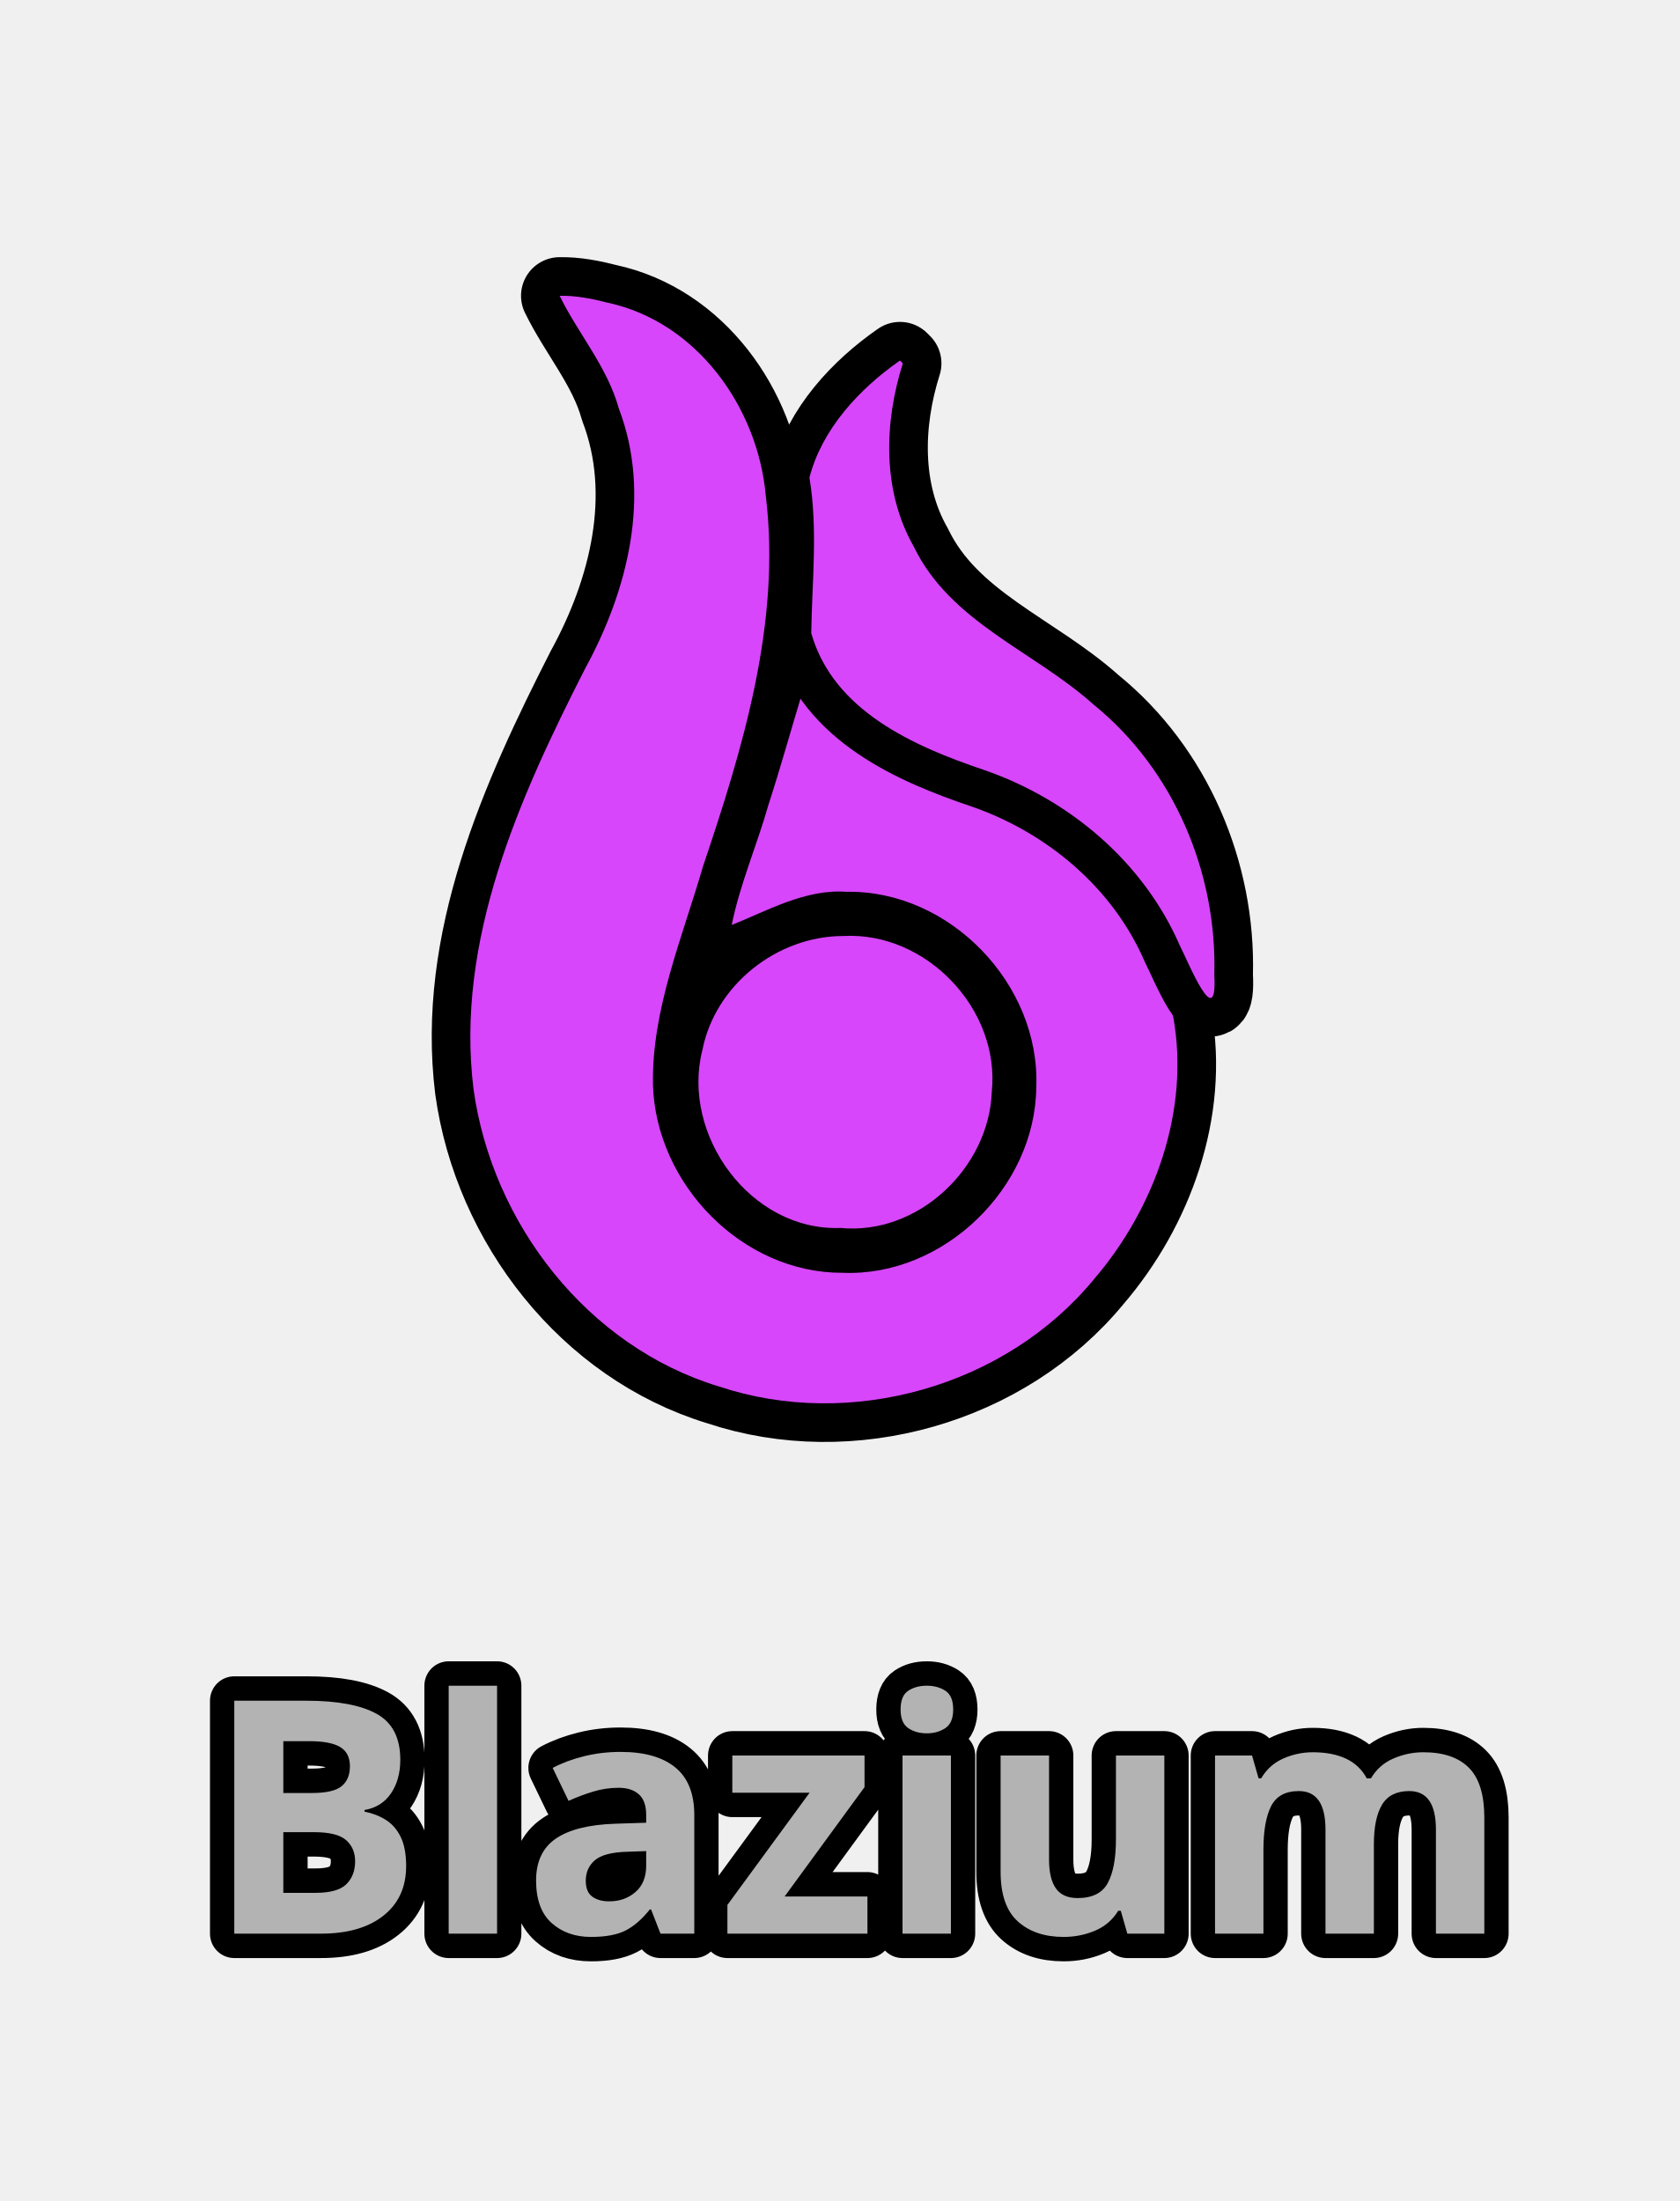
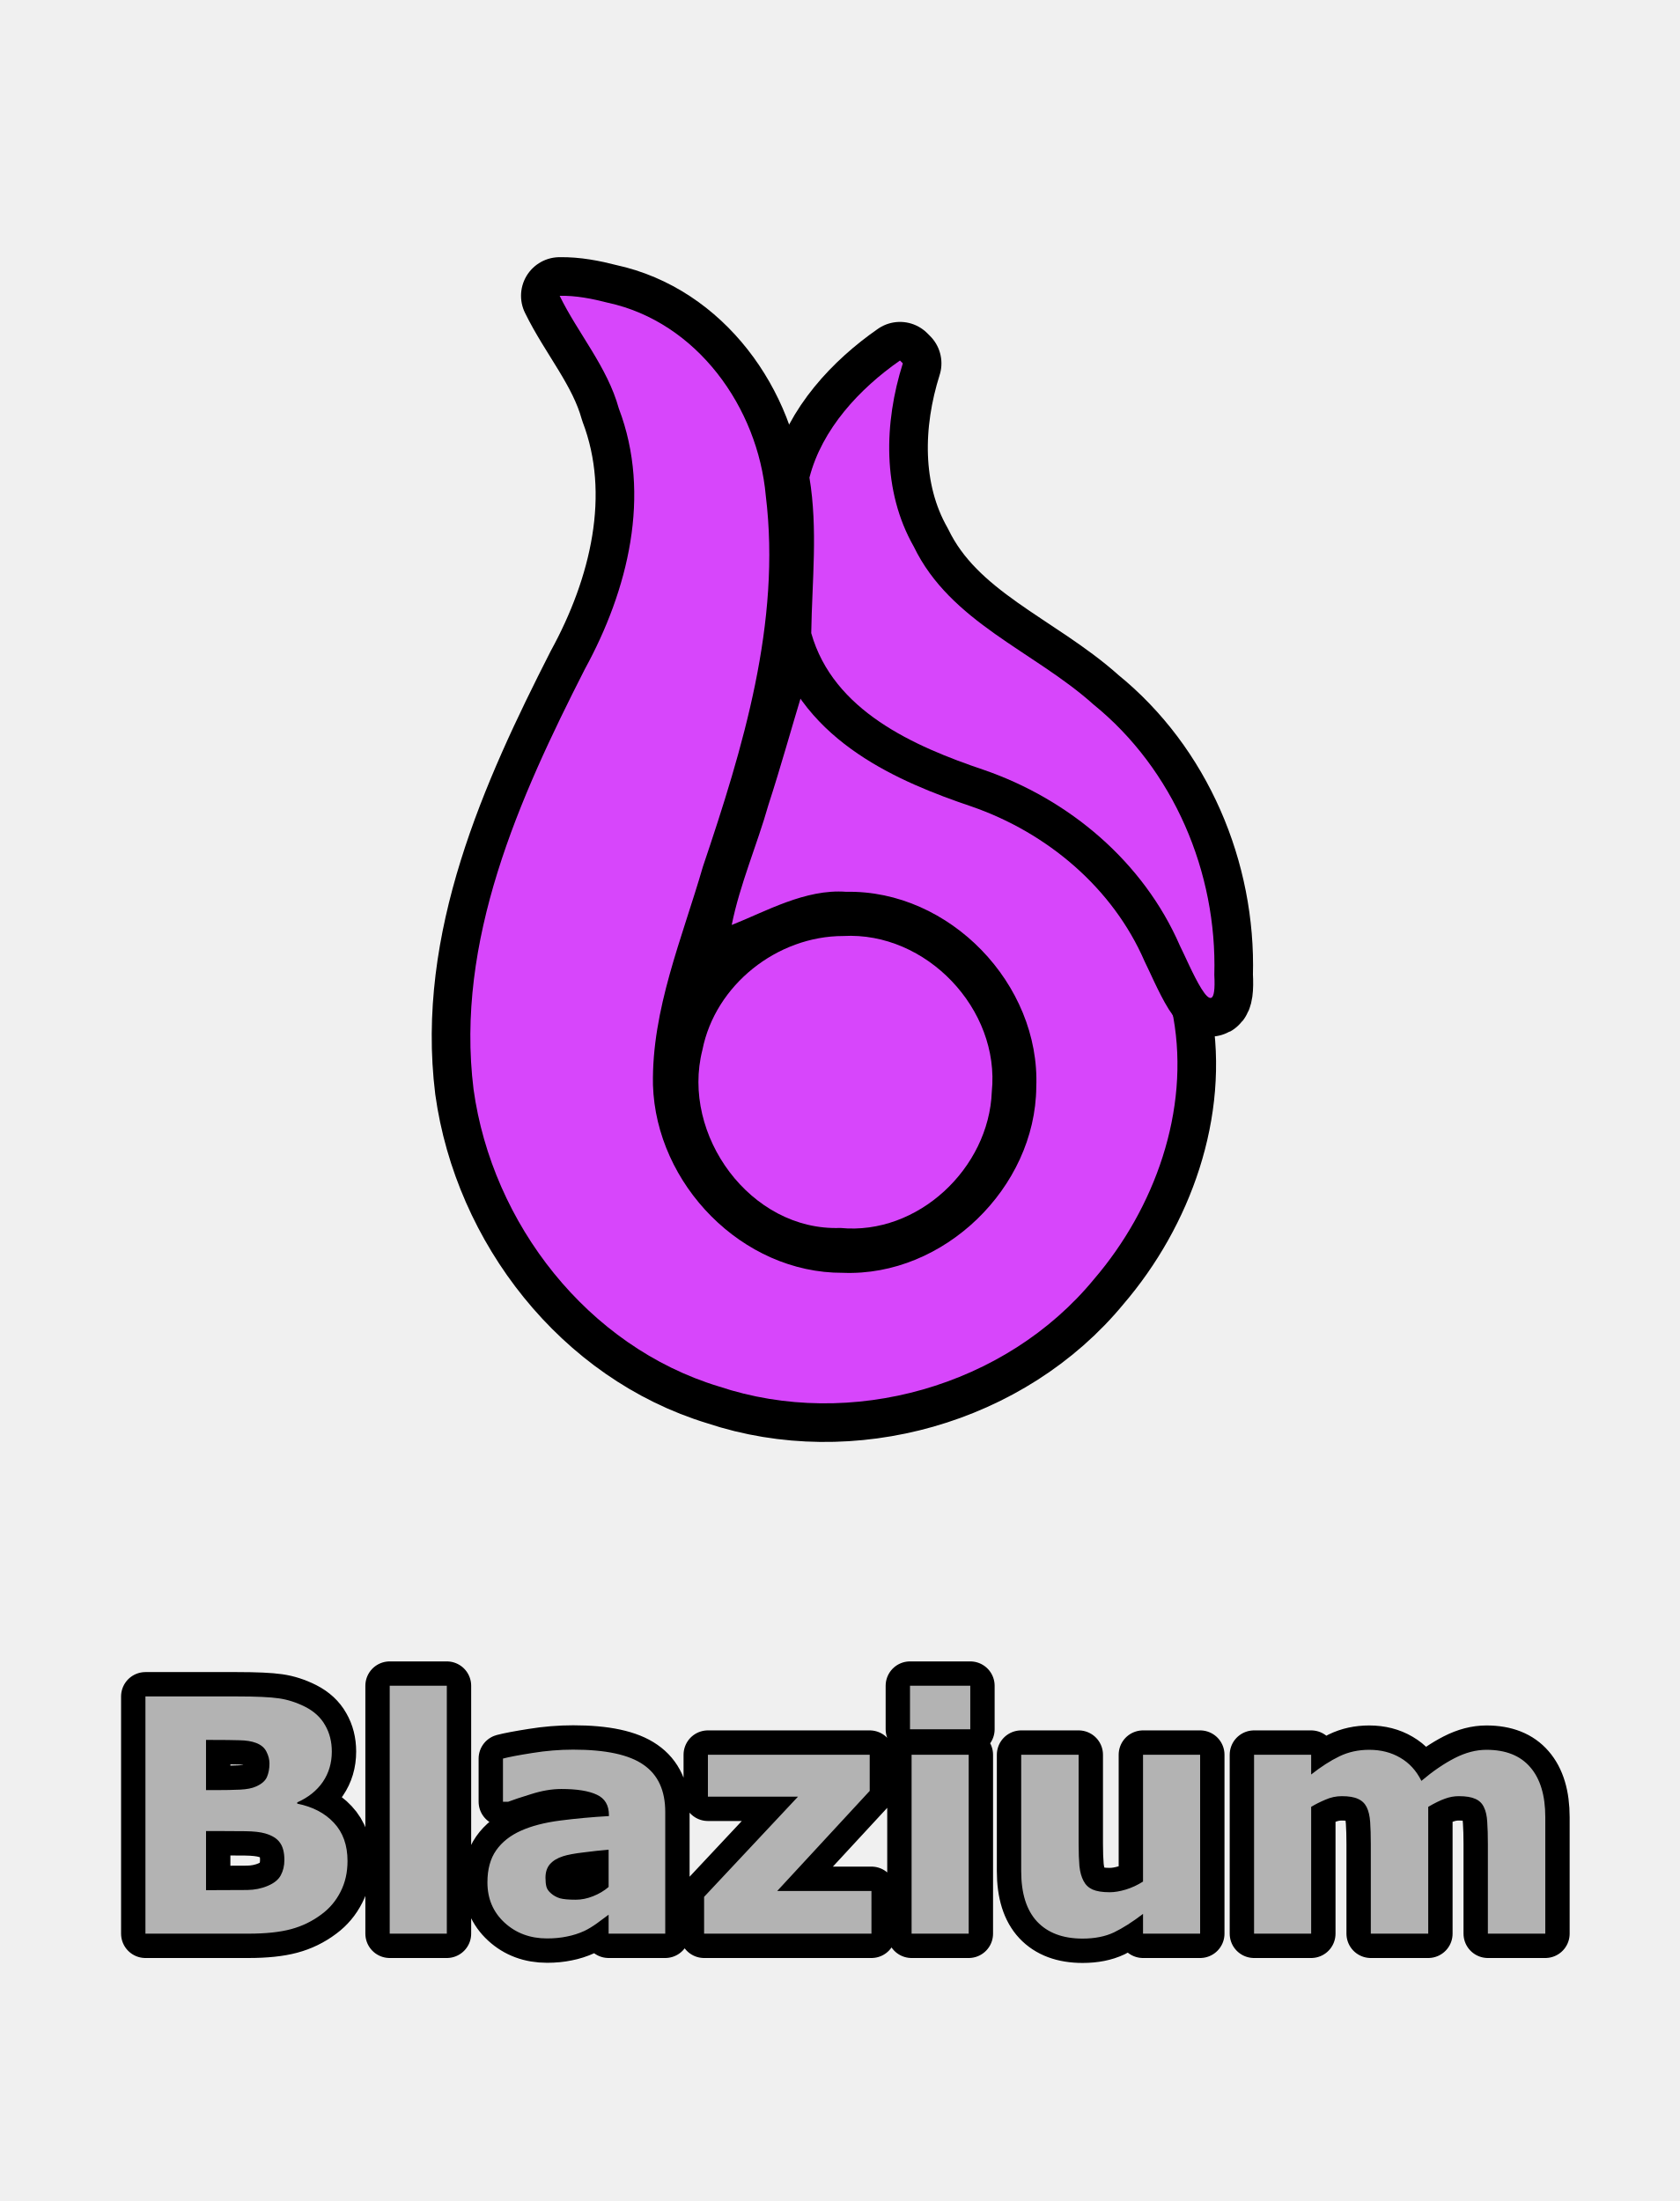
<svg xmlns="http://www.w3.org/2000/svg" xmlns:xlink="http://www.w3.org/1999/xlink" xml:space="preserve" width="2000" height="2621.254" viewBox="0 0 529.167 693.54" version="1.1" id="svg14">
  <defs id="defs12">
    <linearGradient xlink:href="#a" id="f" x1="635.831" x2="721.822" y1="589.778" y2="368.408" gradientTransform="translate(68.3 75.792)scale(.38017)" gradientUnits="userSpaceOnUse" />
    <linearGradient id="a">
      <stop offset=".045" stop-color="#7f24ce" id="stop1" />
      <stop offset=".468" stop-color="#b846e4" id="stop2" />
      <stop offset=".848" stop-color="#d055ee" id="stop3" />
      <stop offset="1" stop-color="#f87cfe" id="stop4" />
    </linearGradient>
    <linearGradient xlink:href="#b" id="e" x1="269.585" x2="488.27" y1="847.204" y2="393.079" gradientTransform="translate(68.3 75.792)scale(.38017)" gradientUnits="userSpaceOnUse" />
    <linearGradient id="b">
      <stop offset=".045" stop-color="#7f24ce" id="stop5" />
      <stop offset=".478" stop-color="#b846e4" id="stop6" />
      <stop offset=".848" stop-color="#d055ee" id="stop7" />
      <stop offset="1" stop-color="#f87cfe" id="stop8" />
    </linearGradient>
    <linearGradient xlink:href="#c" id="d" x1="496.519" x2="635.831" y1="813.477" y2="589.778" gradientTransform="translate(68.3 75.792)scale(.38017)" gradientUnits="userSpaceOnUse" />
    <linearGradient id="c">
      <stop offset=".045" stop-color="#7f24ce" id="stop9" />
      <stop offset=".468" stop-color="#b846e4" id="stop10" />
      <stop offset=".825" stop-color="#d055ee" id="stop11" />
      <stop offset="1" stop-color="#f87cfe" id="stop12" />
    </linearGradient>
  </defs>
  <g stroke="#fff" stroke-linejoin="round" stroke-width="26.458" paint-order="stroke fill markers" id="g14" style="stroke:#000000">
-     <text xml:space="preserve" x="64.747" y="607.943" fill="#414042" stroke-width="15.346" font-family="Inter Alia" font-size="102.582" font-weight="700" style="-inkscape-font-specification:'Inter Alia, Bold';font-variant-ligatures:normal;font-variant-caps:normal;font-variant-numeric:normal;font-variant-east-asian:normal;text-align:start;stroke:#000000;fill:#b3b3b3" transform="scale(.99777 1.00223)" id="text12">
-       <tspan x="64.747" y="607.943" style="-inkscape-font-specification:'Inter Alia, Bold';font-variant-ligatures:normal;font-variant-caps:normal;font-variant-numeric:normal;font-variant-east-asian:normal;stroke:#000000;fill:#b3b3b3" id="tspan12">Blazium</tspan>
-     </text>
+     <path d="m 109.491,586.407 q 0,5.422 -2.199,9.689 -2.149,4.267 -5.947,7.078 -4.398,3.313 -9.696,4.719 -5.248,1.406 -13.344,1.406 h -32.485 v -74.749 h 28.887 q 8.996,0 13.144,0.602 4.198,0.602 8.296,2.661 4.248,2.159 6.297,5.823 2.099,3.614 2.099,8.283 0,5.422 -2.849,9.588 -2.849,4.116 -8.046,6.426 v 0.402 q 7.297,1.456 11.545,6.024 4.298,4.568 4.298,12.048 z M 84.902,555.684 q 0,-1.857 -0.95,-3.715 -0.9,-1.857 -3.249,-2.761 -2.099,-0.803 -5.248,-0.853 -3.099,-0.1 -8.746,-0.1 h -1.799 v 15.813 h 2.999 q 4.548,0 7.746,-0.151 3.199,-0.151 5.048,-1.004 2.599,-1.155 3.398,-2.962 0.8,-1.857 0.8,-4.267 z m 4.698,30.422 q 0,-3.564 -1.399,-5.472 -1.349,-1.958 -4.648,-2.912 -2.249,-0.653 -6.197,-0.703 -3.948,-0.05 -8.246,-0.05 h -4.198 v 18.624 h 1.399 q 8.096,0 11.595,-0.05 3.498,-0.05 6.447,-1.305 2.999,-1.255 4.098,-3.313 1.149,-2.108 1.149,-4.819 z m 51.177,23.193 h -17.992 v -78.112 h 17.992 z m 50.977,-14.709 v -11.747 q -3.648,0.301 -7.896,0.853 -4.248,0.502 -6.447,1.205 -2.699,0.853 -4.148,2.51 -1.399,1.606 -1.399,4.267 0,1.757 0.3,2.861 0.3,1.104 1.499,2.108 1.149,1.004 2.749,1.506 1.599,0.452 4.998,0.452 2.699,0 5.448,-1.104 2.799,-1.104 4.898,-2.912 z m 0,8.735 q -1.449,1.104 -3.598,2.661 -2.149,1.556 -4.048,2.46 -2.649,1.205 -5.497,1.757 -2.849,0.602 -6.247,0.602 -7.996,0 -13.394,-4.97 -5.398,-4.97 -5.398,-12.701 0,-6.175 2.749,-10.09 2.749,-3.916 7.796,-6.175 4.998,-2.259 12.394,-3.213 7.397,-0.954 15.343,-1.406 v -0.301 q 0,-4.669 -3.798,-6.426 -3.798,-1.807 -11.195,-1.807 -4.448,0 -9.496,1.606 -5.048,1.556 -7.247,2.41 h -1.649 v -13.604 q 2.849,-0.753 9.246,-1.757 6.447,-1.054 12.894,-1.054 15.343,0 22.14,4.769 6.847,4.719 6.847,14.859 v 38.353 h -17.842 z m 82.812,5.974 H 221.839 v -11.596 l 29.586,-31.576 h -28.387 v -13.203 h 50.977 V 564.319 l -29.137,31.526 h 29.686 z m 30.636,0 h -17.992 v -56.375 h 17.992 z m 0.5,-64.407 h -18.991 v -13.705 h 18.991 z m 72.417,64.407 h -17.992 v -6.225 q -4.998,3.815 -9.146,5.823 -4.148,1.958 -9.895,1.958 -9.296,0 -14.343,-5.371 -4.998,-5.371 -4.998,-15.863 v -36.697 h 18.092 v 27.962 q 0,4.267 0.25,7.128 0.3,2.811 1.299,4.669 0.95,1.857 2.849,2.711 1.949,0.853 5.398,0.853 2.299,0 5.098,-0.853 2.799,-0.853 5.398,-2.51 v -39.96 h 17.992 z m 71.867,-39.96 v 39.96 h -18.092 v -28.163 q 0,-4.116 -0.2,-6.978 -0.2,-2.912 -1.099,-4.719 -0.9,-1.807 -2.749,-2.61 -1.799,-0.853 -5.098,-0.853 -2.649,0 -5.148,1.104 -2.499,1.054 -4.498,2.259 v 39.96 h -17.992 v -56.375 h 17.992 v 6.225 q 4.648,-3.665 8.896,-5.723 4.248,-2.058 9.396,-2.058 5.547,0 9.796,2.51 4.248,2.46 6.647,7.279 5.398,-4.568 10.495,-7.179 5.098,-2.61 9.995,-2.61 9.096,0 13.794,5.472 4.748,5.472 4.748,15.763 V 609.299 H 468.777 v -28.163 q 0,-4.167 -0.2,-7.028 -0.15,-2.861 -1.05,-4.669 -0.85,-1.807 -2.699,-2.61 -1.849,-0.853 -5.198,-0.853 -2.249,0 -4.398,0.803 -2.149,0.753 -5.248,2.56 z" id="text12" style="font-weight:700;font-size:102.582px;font-family:'Inter Alia';-inkscape-font-specification:'Inter Alia, Bold';fill:#b3b3b3;stroke-width:15.346" aria-label="Blazium" />
    <path fill="url(#d)" stroke-linecap="round" stroke-width="24.331" d="m 265.687,294.938 c 26.125,-1.437 49.469,23.047 46.793,49.078 -0.898,24.102 -23.295,45.291 -47.703,42.915 -28.349,1.041 -50.29,-29.377 -43.476,-56.077 4.05,-20.546 23.595,-35.909 44.386,-35.915 z" paint-order="markers stroke fill" style="mix-blend-mode:normal;stroke:#000000;fill:#d746fb;fill-opacity:1" id="path12" />
    <path fill="url(#e)" stroke-linecap="round" stroke-width="24.331" d="m 176.324,93.203 c 5.71,11.735 15.032,22.406 18.642,35.503 10.409,27.285 2.855,57.368 -10.689,82.107 -20.746,40.737 -40.88,85.656 -35.076,132.447 5.862,42.269 35.906,81.056 77.259,93.605 41.51,13.856 90.413,0.054 118.244,-33.82 19.096,-22.262 30.217,-53.104 24.984,-82.415 -7.961,-32.591 -33.358,-59.713 -65.479,-69.528 -19.463,-6.503 -38.651,-16.228 -51.482,-32.702 -3.193,10.479 -6.819,23.538 -10.627,35.235 -3.594,12.667 -8.971,24.959 -11.562,37.824 10.657,-4.191 23.162,-11.427 36.089,-10.45 32.538,-0.631 61.153,29.092 59.869,61.526 -0.262,31.673 -29.133,59.8 -60.953,58.53 -31.699,0.143 -58.867,-27.914 -59.816,-59.217 -0.434,-23.754 9.22,-46.251 15.731,-68.754 12.605,-37.359 24.69,-77.024 19.817,-116.875 -2.481,-27.811 -21.673,-54.774 -49.804,-60.837 -4.943,-1.274 -10.02,-2.278 -15.148,-2.178 z" paint-order="markers stroke fill" style="mix-blend-mode:normal;stroke:#000000;fill:#d746fb;fill-opacity:1" id="path13" />
    <path fill="url(#f)" stroke-linecap="round" stroke-width="24.331" d="m 283.553,113.601 c -12.75,8.855 -24.595,21.612 -28.526,36.894 2.705,16.227 0.812,32.799 0.567,48.998 6.941,24.486 32.301,35.653 54.391,43.105 26.933,9.293 50.291,29.008 61.749,55.375 2.673,5.209 11.863,27.947 10.855,9.225 0.916,-32.297 -12.82,-64.764 -38.104,-85.243 -18.668,-16.762 -45.04,-25.826 -56.575,-49.707 -9.989,-17.522 -9.397,-38.996 -3.462,-57.752 l -0.448,-0.448 z" paint-order="markers stroke fill" style="mix-blend-mode:normal;stroke:#000000;fill:#d746fb;fill-opacity:1" id="path14" />
  </g>
</svg>
